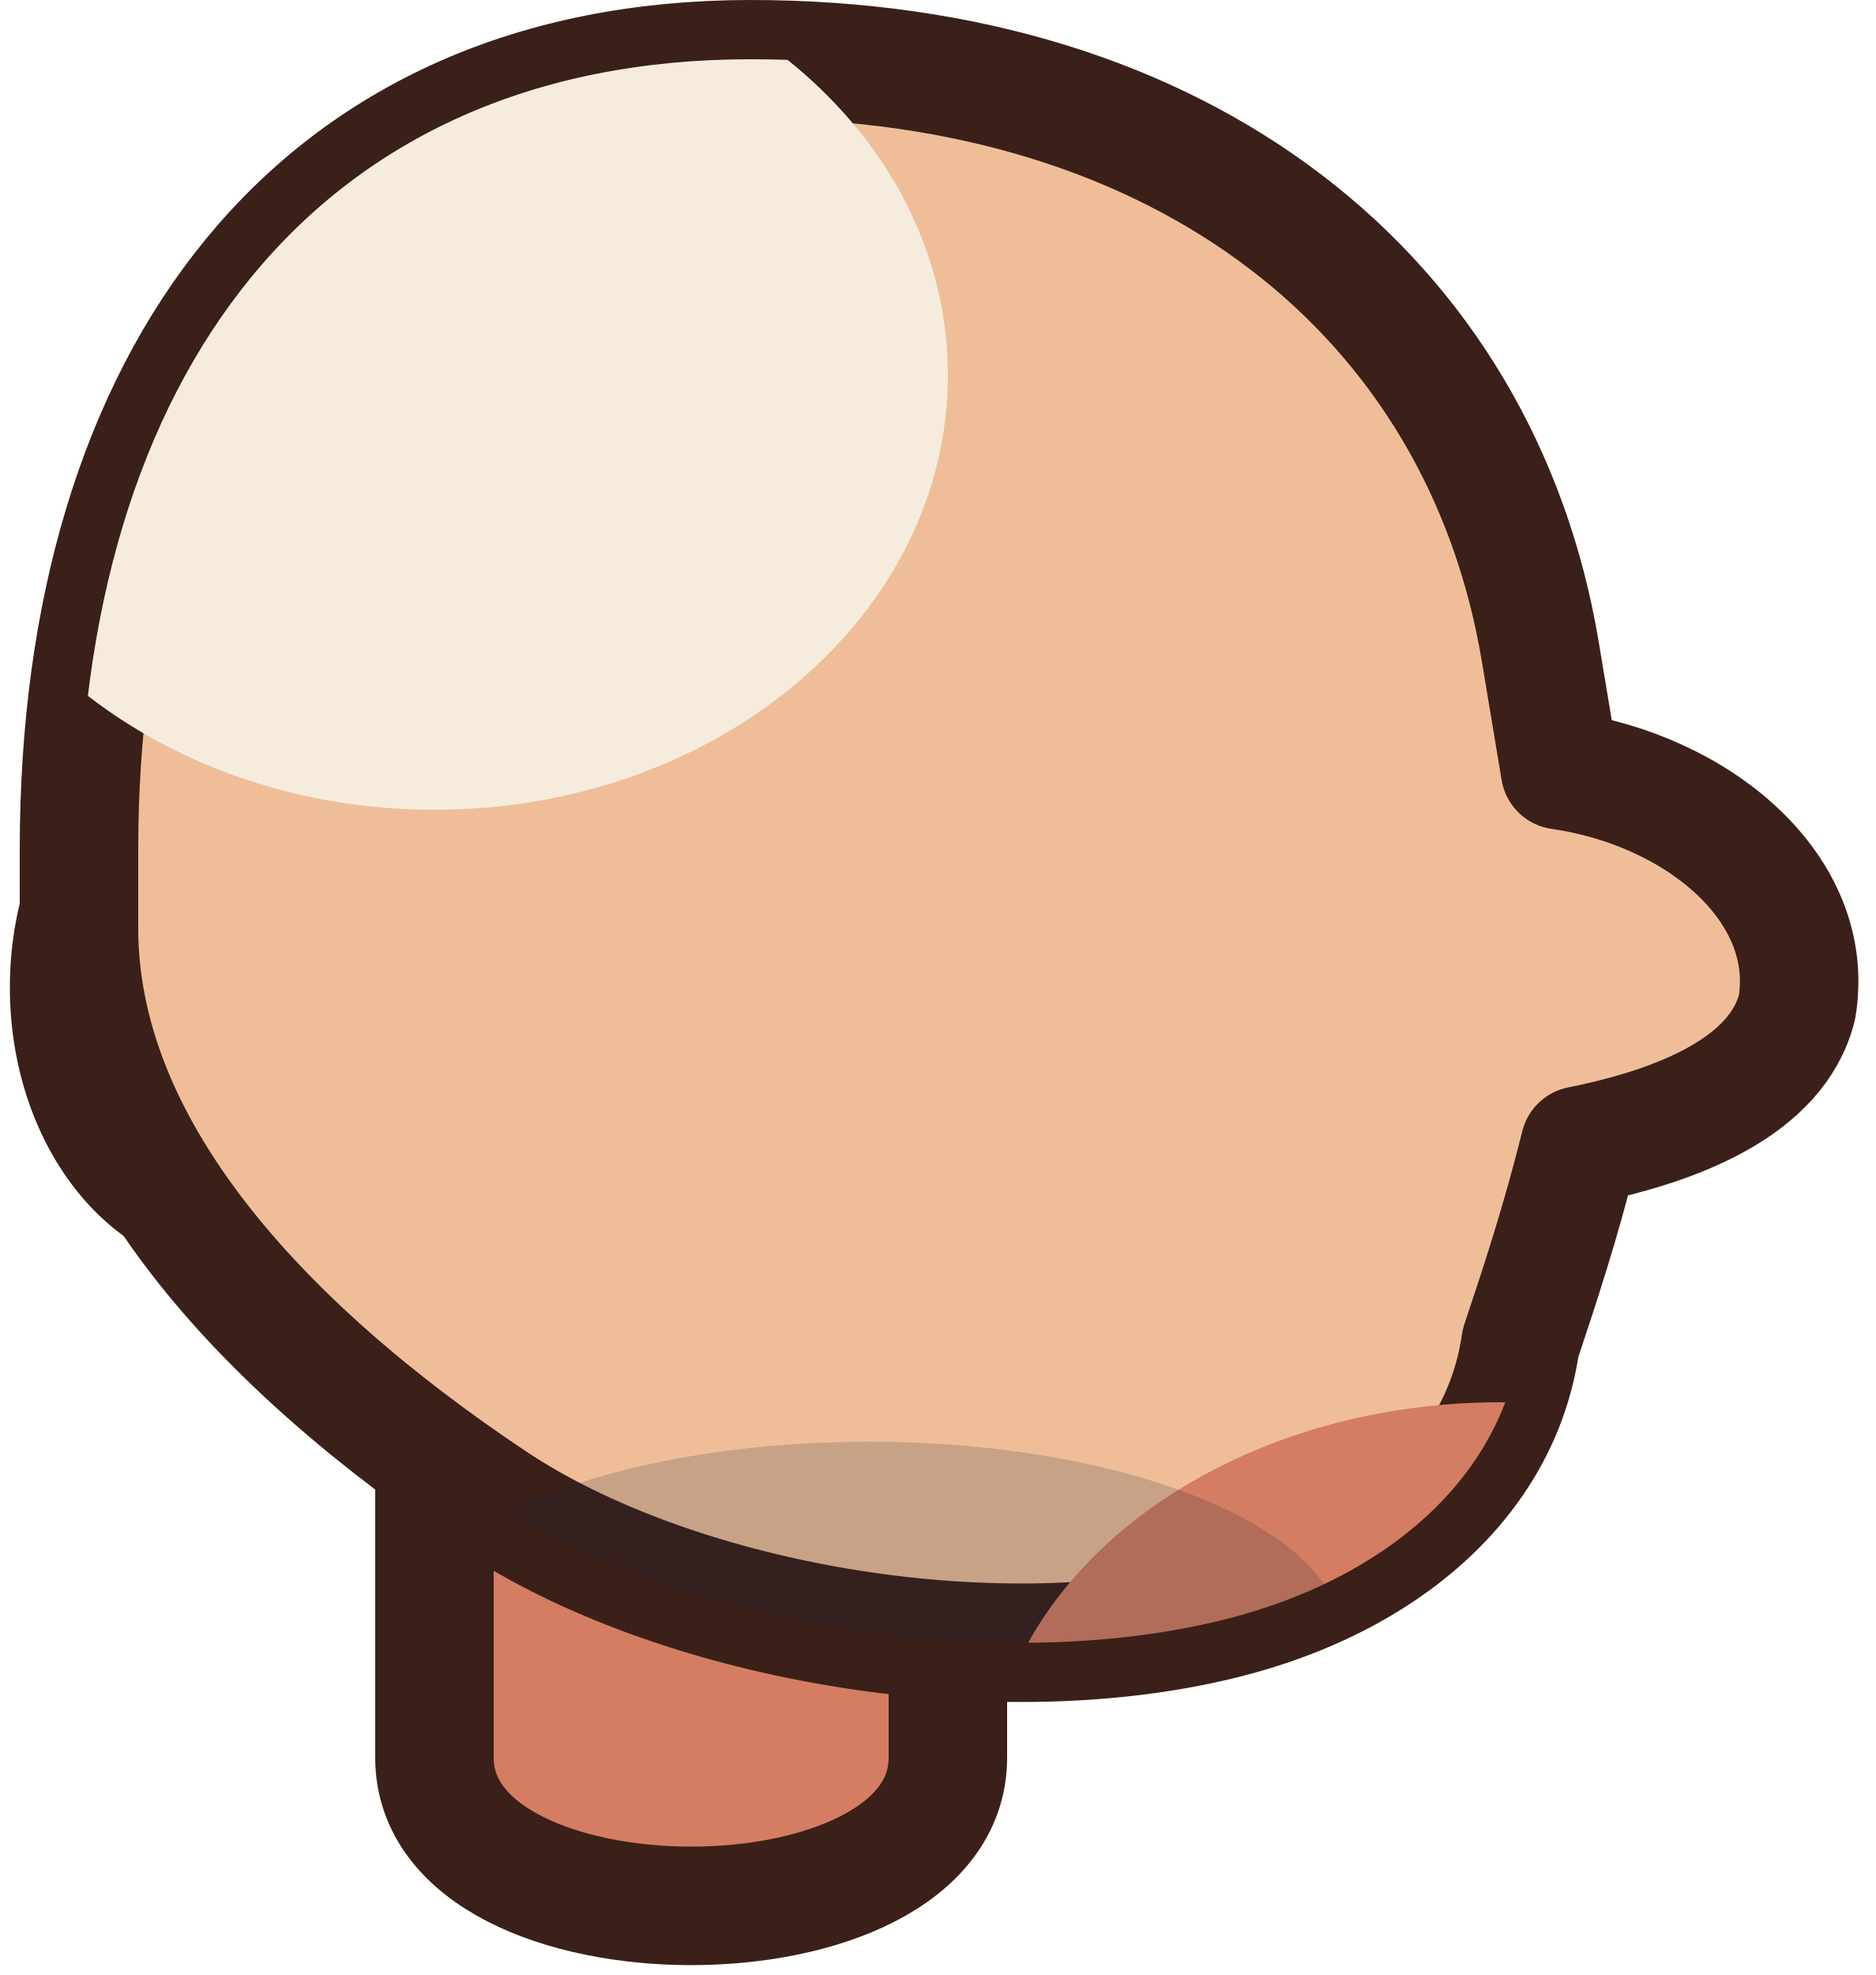
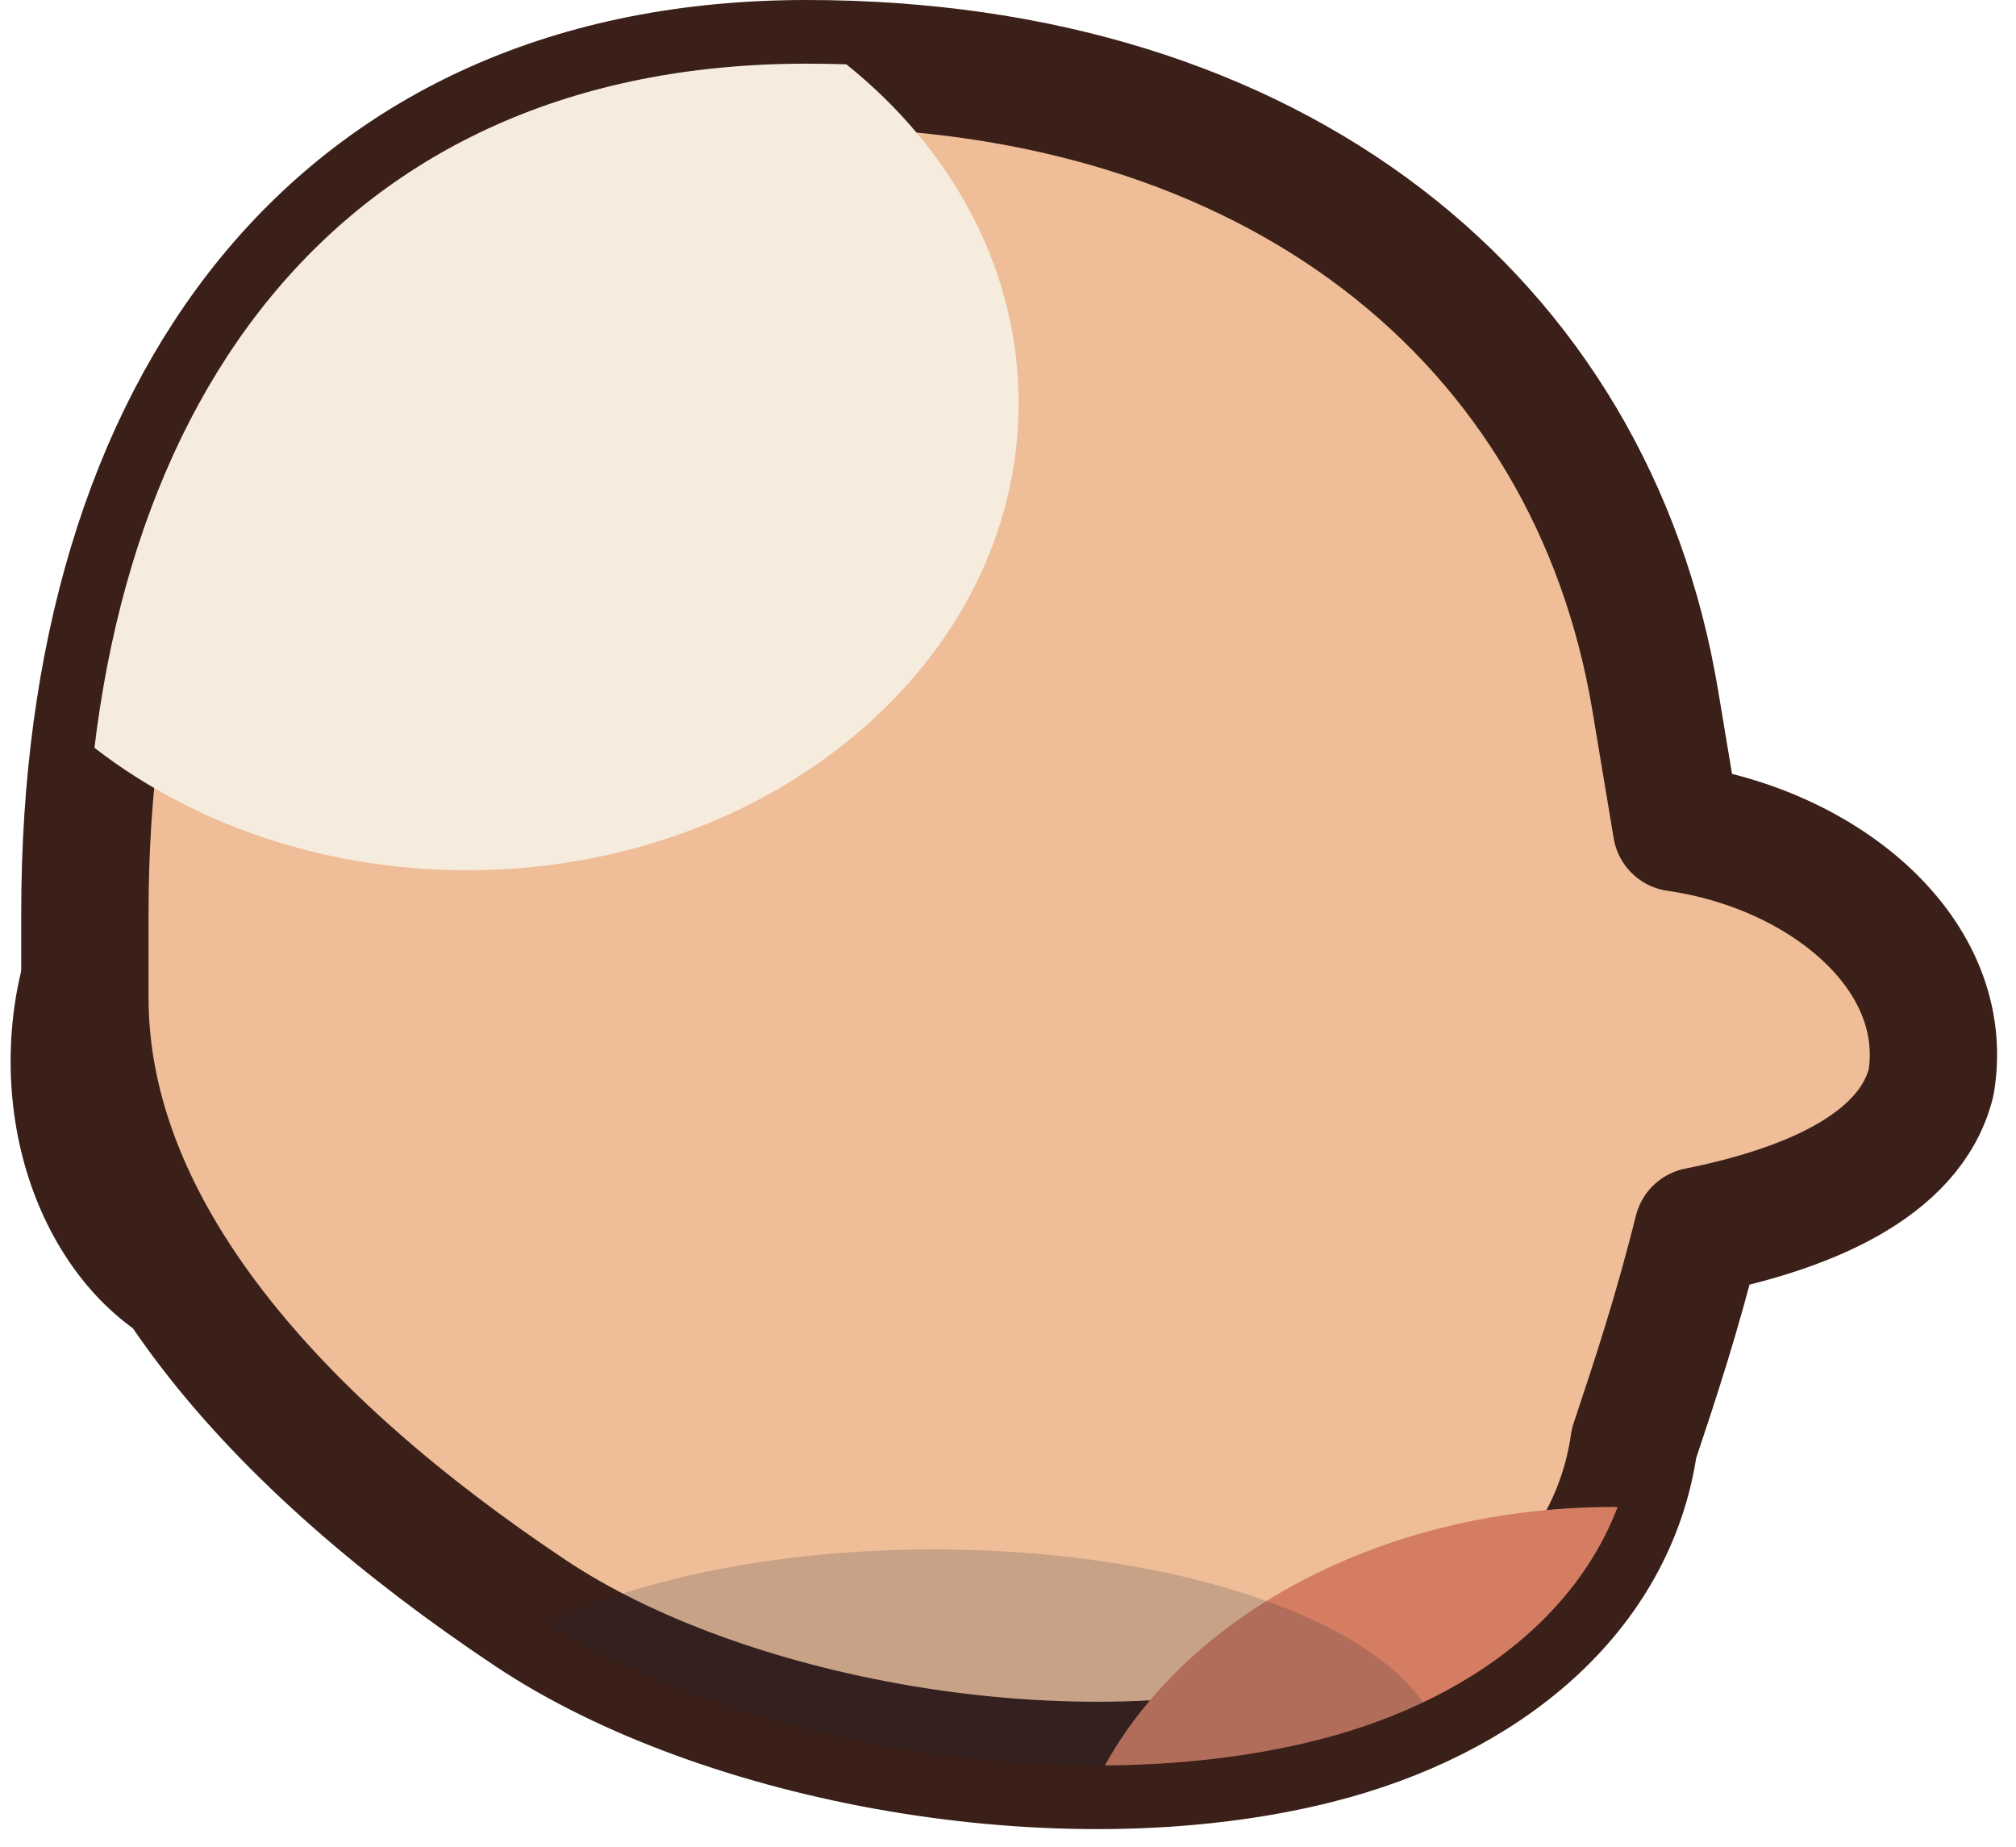
- <svg xmlns="http://www.w3.org/2000/svg" width="95" height="100" viewBox="76 35 95 100" shape-rendering="geometricPrecision">
-   <path d="M 98,96 L 98,124 C 98,134 124,134 124,124 L 124,96 C 124,86 98,86 98,96 Z" fill="#d47d62" stroke="#3a2018" stroke-width="6" stroke-linecap="round" stroke-linejoin="round" />
+ <svg xmlns="http://www.w3.org/2000/svg" width="95" height="87" viewBox="76 35 95 87" shape-rendering="geometricPrecision">
  <ellipse cx="88" cy="85" rx="10" ry="13" fill="#efbe99" stroke="#3a2018" stroke-width="3" />
  <ellipse cx="89" cy="86" rx="3.5" ry="5" fill="#d47d62" />
  <path d="M 80,78 C 80,54 92,38 114,38 C 136,38 151,50 154,68 L 155,74 C 162,75 168,80 167,86 C 166,90 161,92 156,93 C 155,97 154,100 153,103 C 152,110 146,115 138,117 C 126,120 110,117 101,111 C 89,103 80,93 80,82 Z" fill="#efbe99" stroke="#3a2018" stroke-width="6" stroke-linecap="round" stroke-linejoin="round" />
  <defs>
    <clipPath id="hd1">
      <path d="M 80,78 C 80,54 92,38 114,38 C 136,38 151,50 154,68 L 155,74 C 162,75 168,80 167,86 C 166,90 161,92 156,93 C 155,97 154,100 153,103 C 152,110 146,115 138,117 C 126,120 110,117 101,111 C 89,103 80,93 80,82 Z" />
    </clipPath>
  </defs>
  <g clip-path="url(#hd1)">
    <ellipse cx="98" cy="54" rx="26" ry="22" fill="#f6ecde" />
    <ellipse cx="152" cy="126" rx="26" ry="20" fill="#d47d62" />
    <ellipse cx="120" cy="118" rx="24" ry="10" fill="#16203a" opacity="0.18" />
  </g>
</svg>
